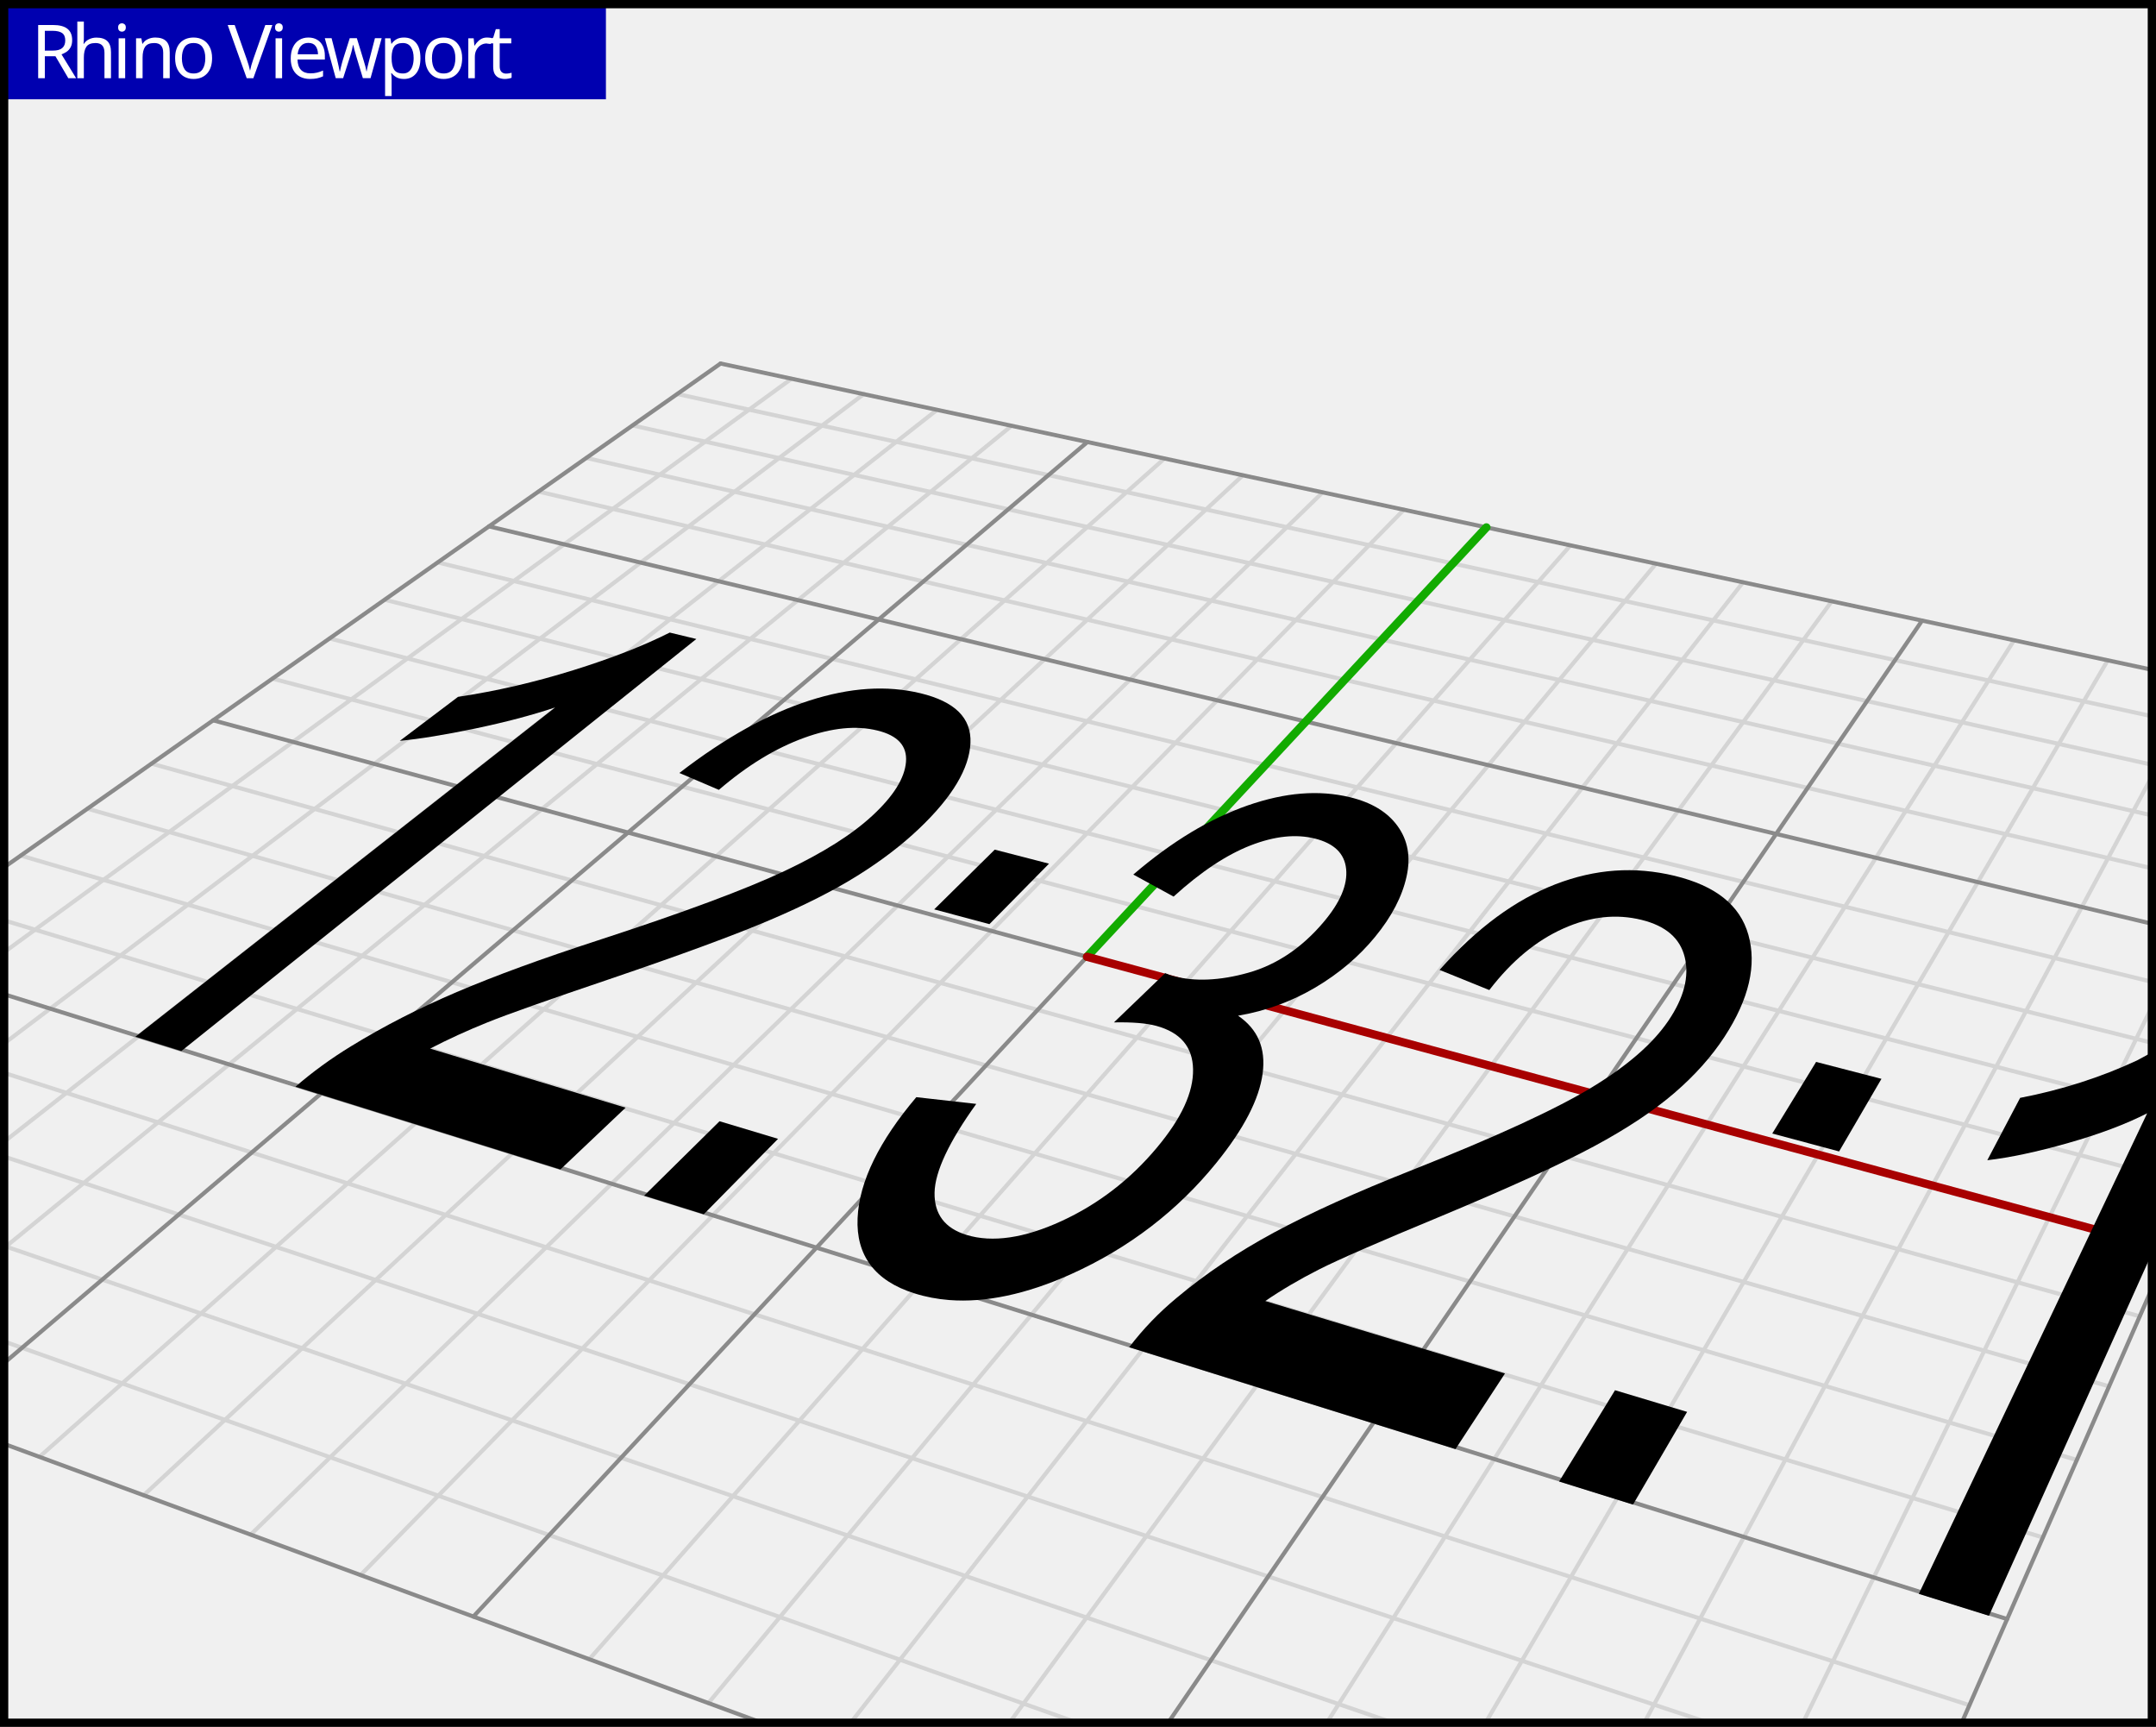
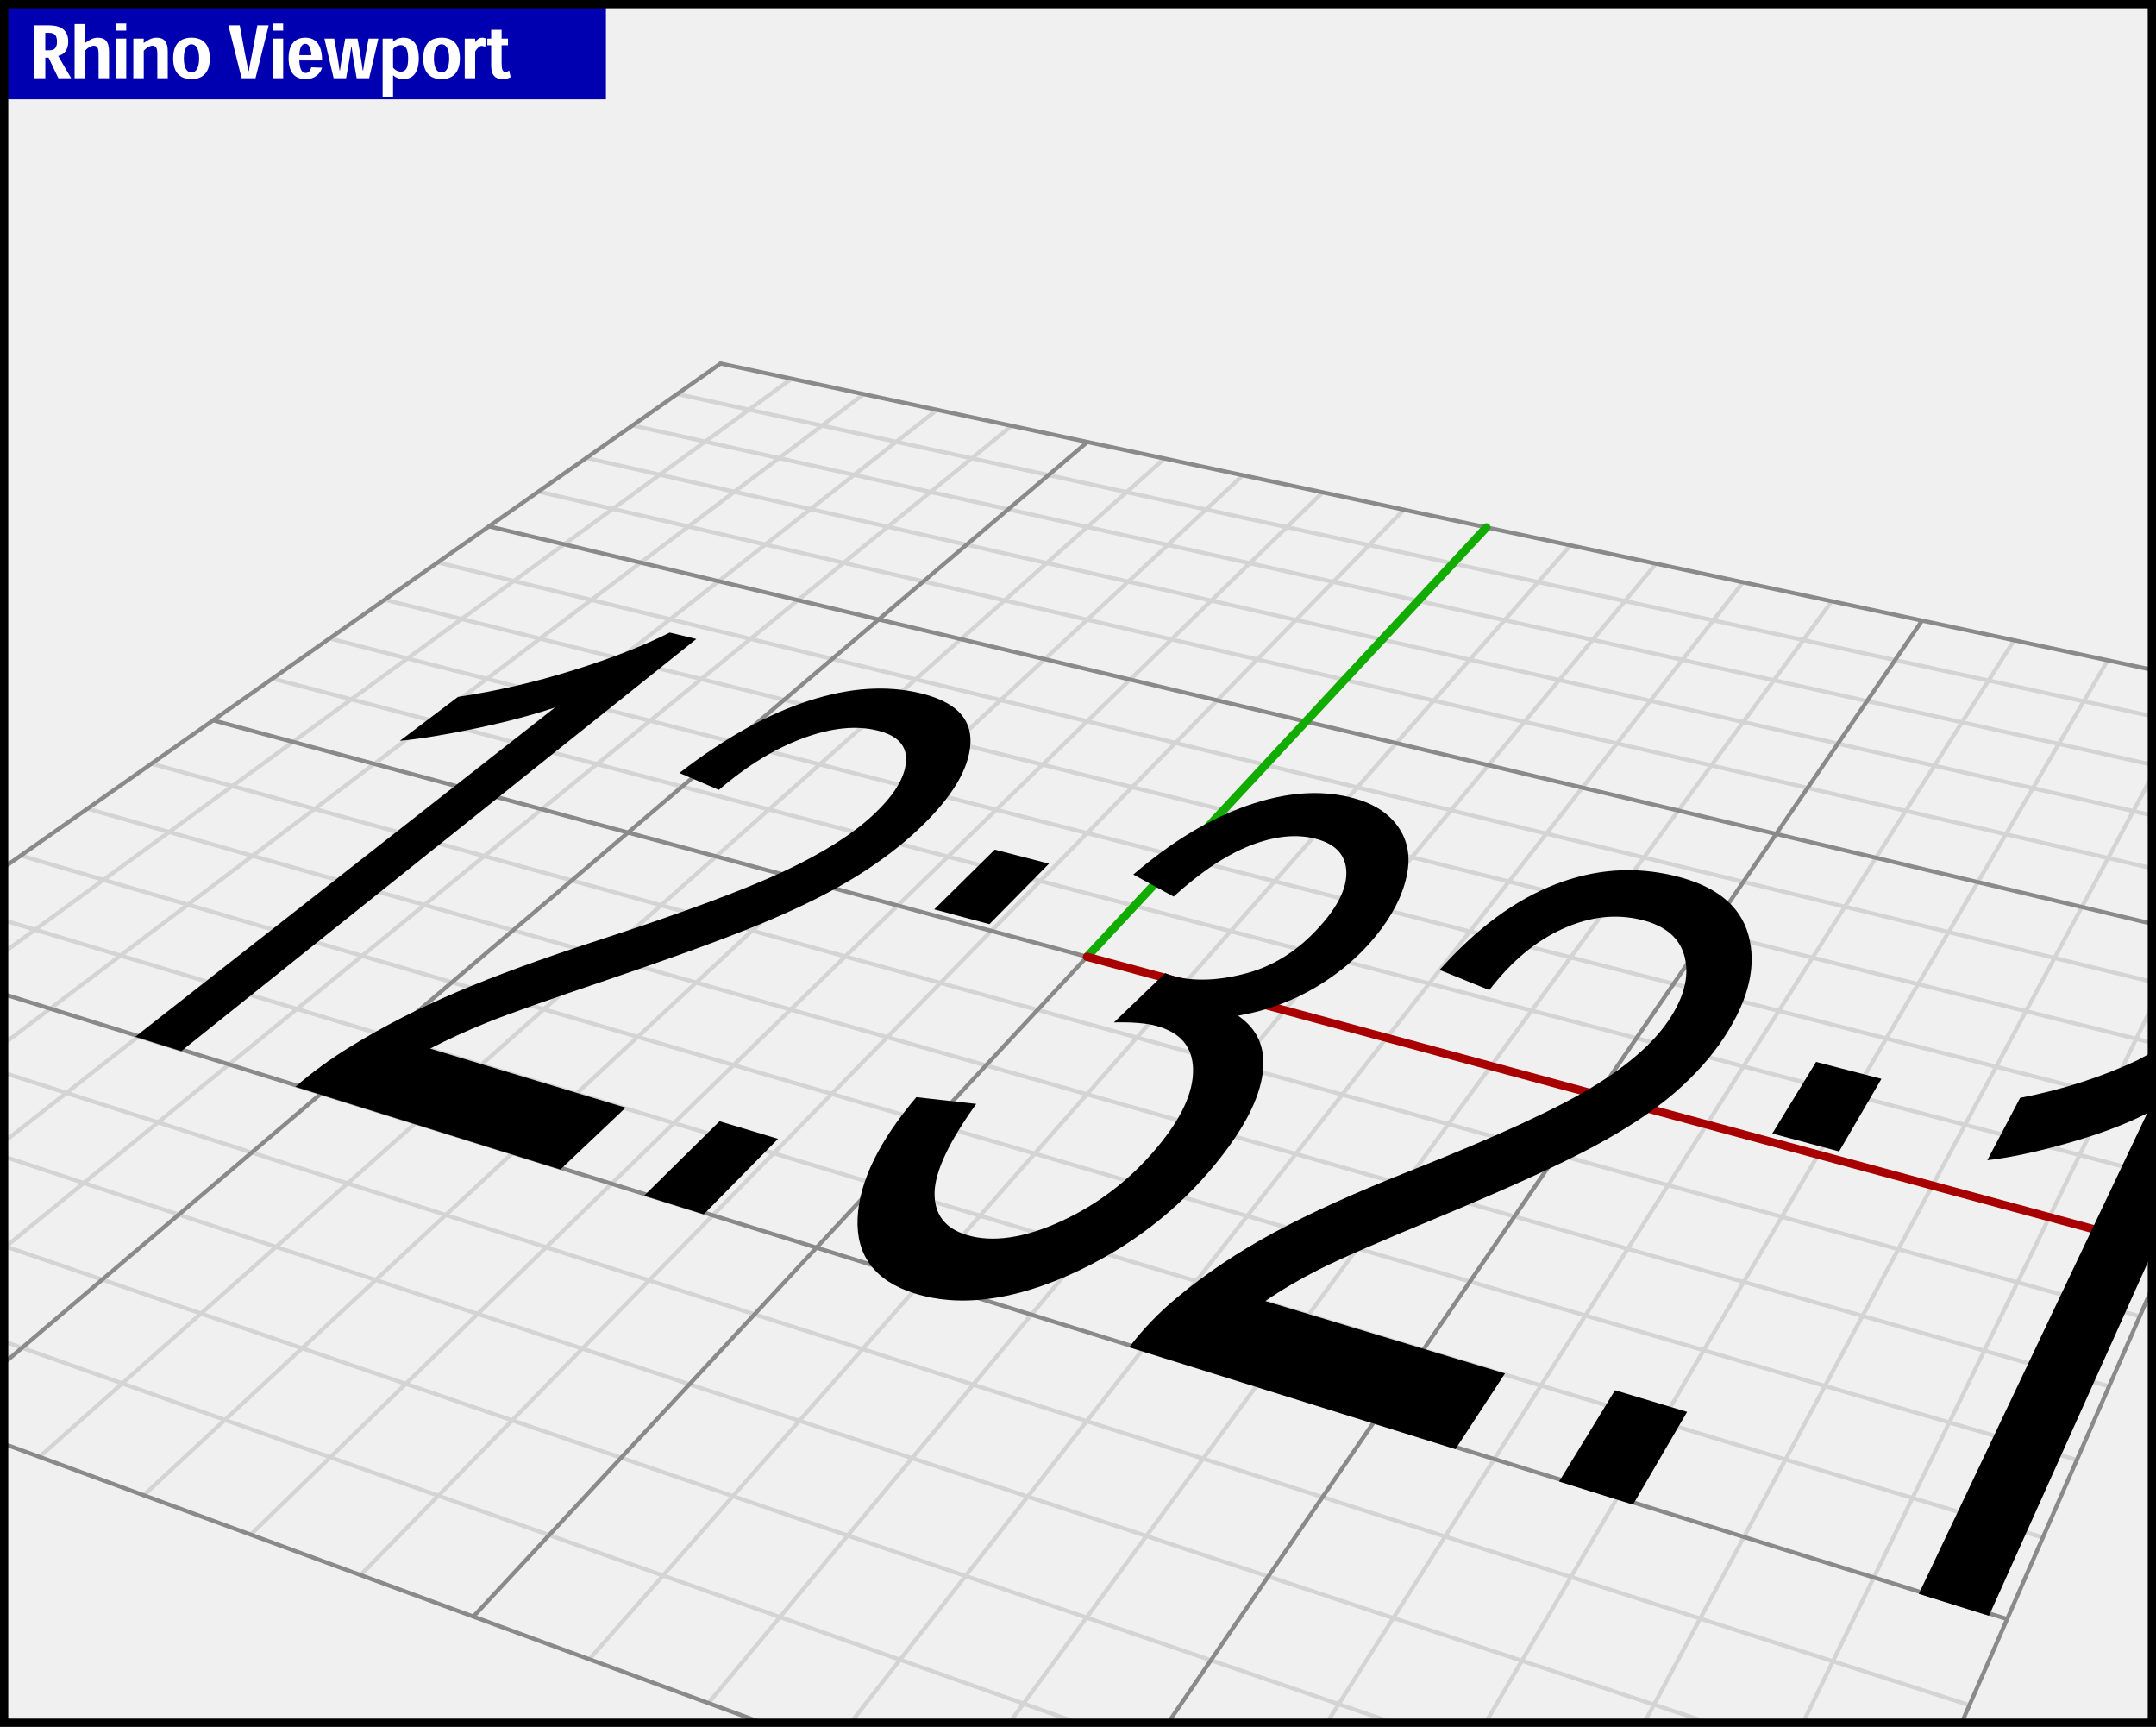
- <svg xmlns="http://www.w3.org/2000/svg" version="1.0" x="0px" y="0px" width="521.28px" height="417.41px" viewBox="0 0 521.28 417.41" enable-background="new 0 0 521.28 417.41" xml:space="preserve">
+ <svg xmlns="http://www.w3.org/2000/svg" version="1.1" x="0px" y="0px" width="521.28px" height="417.41px" viewBox="0 0 521.28 417.41" enable-background="new 0 0 521.28 417.41" xml:space="preserve">
  <g id="Viewport_x5F_Backbuffer">
</g>
  <g id="Viewport_x5F_BG">
    <g>
      <line fill-rule="evenodd" clip-rule="evenodd" fill="none" stroke="#D4D4D4" stroke-linecap="round" stroke-linejoin="round" x1="65.88" y1="164.03" x2="520.28" y2="283.79" />
      <line fill-rule="evenodd" clip-rule="evenodd" fill="none" stroke="#D4D4D4" stroke-linecap="round" stroke-linejoin="round" x1="397.56" y1="416.41" x2="520.28" y2="187.69" />
      <line fill-rule="evenodd" clip-rule="evenodd" fill="none" stroke="#D4D4D4" stroke-linecap="round" stroke-linejoin="round" x1="163.75" y1="95.23" x2="520.28" y2="173.12" />
      <line fill-rule="evenodd" clip-rule="evenodd" fill="none" stroke="#D4D4D4" stroke-linecap="round" stroke-linejoin="round" x1="152.94" y1="102.83" x2="520.28" y2="184.84" />
      <line fill-rule="evenodd" clip-rule="evenodd" fill="none" stroke="#D4D4D4" stroke-linecap="round" stroke-linejoin="round" x1="141.76" y1="110.69" x2="520.28" y2="197.08" />
      <line fill-rule="evenodd" clip-rule="evenodd" fill="none" stroke="#D4D4D4" stroke-linecap="round" stroke-linejoin="round" x1="130.2" y1="118.82" x2="520.28" y2="209.88" />
      <line fill-rule="evenodd" clip-rule="evenodd" fill="none" stroke="#D4D4D4" stroke-linecap="round" stroke-linejoin="round" x1="435.93" y1="416.41" x2="520.28" y2="243.34" />
      <line fill-rule="evenodd" clip-rule="evenodd" fill="none" stroke="#D4D4D4" stroke-linecap="round" stroke-linejoin="round" x1="105.84" y1="135.94" x2="520.28" y2="237.32" />
      <line fill-rule="evenodd" clip-rule="evenodd" fill="none" stroke="#D4D4D4" stroke-linecap="round" stroke-linejoin="round" x1="93" y1="144.96" x2="520.28" y2="252.051" />
      <line fill-rule="evenodd" clip-rule="evenodd" fill="none" stroke="#D4D4D4" stroke-linecap="round" stroke-linejoin="round" x1="79.69" y1="154.32" x2="520.28" y2="267.521" />
      <line fill-rule="evenodd" clip-rule="evenodd" fill="none" stroke="#D4D4D4" stroke-linecap="round" stroke-linejoin="round" x1="205.69" y1="416.41" x2="421.44" y2="140.75" />
      <line fill-rule="evenodd" clip-rule="evenodd" fill="none" stroke="#D4D4D4" stroke-linecap="round" stroke-linejoin="round" x1="1" y1="279.56" x2="413.081" y2="416.41" />
      <line fill-rule="evenodd" clip-rule="evenodd" fill="none" stroke="#D4D4D4" stroke-linecap="round" stroke-linejoin="round" x1="1" y1="301.16" x2="336.78" y2="416.41" />
      <line fill-rule="evenodd" clip-rule="evenodd" fill="none" stroke="#D4D4D4" stroke-linecap="round" stroke-linejoin="round" x1="359.19" y1="416.41" x2="509.61" y2="159.61" />
      <line fill-rule="evenodd" clip-rule="evenodd" fill="none" stroke="#D4D4D4" stroke-linecap="round" stroke-linejoin="round" x1="320.81" y1="416.41" x2="486.959" y2="154.77" />
      <line fill-rule="evenodd" clip-rule="evenodd" fill="none" stroke="#D4D4D4" stroke-linecap="round" stroke-linejoin="round" x1="1" y1="324.25" x2="260.48" y2="416.41" />
      <line fill-rule="evenodd" clip-rule="evenodd" fill="none" stroke="#D4D4D4" stroke-linecap="round" stroke-linejoin="round" x1="244.07" y1="416.41" x2="442.879" y2="145.34" />
      <line fill-rule="evenodd" clip-rule="evenodd" fill="none" stroke="#D4D4D4" stroke-linecap="round" stroke-linejoin="round" x1="1" y1="222.46" x2="493.93" y2="371.62" />
      <line fill-rule="evenodd" clip-rule="evenodd" fill="none" stroke="#D4D4D4" stroke-linecap="round" stroke-linejoin="round" x1="1" y1="301.65" x2="244.58" y2="102.92" />
      <line fill-rule="evenodd" clip-rule="evenodd" fill="none" stroke="#D4D4D4" stroke-linecap="round" stroke-linejoin="round" x1="1" y1="275.98" x2="226.55" y2="99.07" />
      <line fill-rule="evenodd" clip-rule="evenodd" fill="none" stroke="#D4D4D4" stroke-linecap="round" stroke-linejoin="round" x1="1" y1="252.221" x2="208.82" y2="95.27" />
      <line fill-rule="evenodd" clip-rule="evenodd" fill="none" stroke="#D4D4D4" stroke-linecap="round" stroke-linejoin="round" x1="1" y1="259.33" x2="476.169" y2="412.171" />
      <line fill-rule="evenodd" clip-rule="evenodd" fill="none" stroke="#D4D4D4" stroke-linecap="round" stroke-linejoin="round" x1="1" y1="230.16" x2="191.38" y2="91.54" />
      <line fill-rule="evenodd" clip-rule="evenodd" fill="none" stroke="#D4D4D4" stroke-linecap="round" stroke-linejoin="round" x1="60.61" y1="370.94" x2="319.79" y2="119.01" />
      <line fill-rule="evenodd" clip-rule="evenodd" fill="none" stroke="#D4D4D4" stroke-linecap="round" stroke-linejoin="round" x1="34.74" y1="361.421" x2="300.51" y2="114.88" />
      <line fill-rule="evenodd" clip-rule="evenodd" fill="none" stroke="#D4D4D4" stroke-linecap="round" stroke-linejoin="round" x1="9.53" y1="352.15" x2="281.55" y2="110.83" />
      <line fill-rule="evenodd" clip-rule="evenodd" fill="none" stroke="#D4D4D4" stroke-linecap="round" stroke-linejoin="round" x1="87.17" y1="380.721" x2="339.419" y2="123.21" />
      <line fill-rule="evenodd" clip-rule="evenodd" fill="none" stroke="#D4D4D4" stroke-linecap="round" stroke-linejoin="round" x1="142.47" y1="401.07" x2="379.7" y2="131.83" />
      <line fill-rule="evenodd" clip-rule="evenodd" fill="none" stroke="#D4D4D4" stroke-linecap="round" stroke-linejoin="round" x1="171.27" y1="411.66" x2="400.39" y2="136.25" />
      <line fill-rule="evenodd" clip-rule="evenodd" fill="none" stroke="#D4D4D4" stroke-linecap="round" stroke-linejoin="round" x1="21.15" y1="195.47" x2="509.93" y2="335.101" />
      <line fill-rule="evenodd" clip-rule="evenodd" fill="none" stroke="#D4D4D4" stroke-linecap="round" stroke-linejoin="round" x1="5.03" y1="206.8" x2="502.129" y2="352.891" />
      <line fill-rule="evenodd" clip-rule="evenodd" fill="none" stroke="#D4D4D4" stroke-linecap="round" stroke-linejoin="round" x1="36.64" y1="184.58" x2="517.35" y2="318.171" />
    </g>
    <g>
      <line fill-rule="evenodd" clip-rule="evenodd" fill="none" stroke="#8A8A8A" stroke-linecap="round" stroke-linejoin="round" x1="174.22" y1="87.87" x2="520.28" y2="161.89" />
      <line fill-rule="evenodd" clip-rule="evenodd" fill="none" stroke="#8A8A8A" stroke-linecap="round" stroke-linejoin="round" x1="118.23" y1="127.23" x2="520.28" y2="223.28" />
      <line fill-rule="evenodd" clip-rule="evenodd" fill="none" stroke="#8A8A8A" stroke-linecap="round" stroke-linejoin="round" x1="474.31" y1="416.41" x2="520.28" y2="311.48" />
      <line fill-rule="evenodd" clip-rule="evenodd" fill="none" stroke="#8A8A8A" stroke-linecap="round" stroke-linejoin="round" x1="282.44" y1="416.41" x2="464.72" y2="150.01" />
      <line fill-rule="evenodd" clip-rule="evenodd" fill="none" stroke="#8A8A8A" stroke-linecap="round" stroke-linejoin="round" x1="1" y1="349.01" x2="184.18" y2="416.41" />
      <line fill-rule="evenodd" clip-rule="evenodd" fill="none" stroke="#8A8A8A" stroke-linecap="round" stroke-linejoin="round" x1="1" y1="329.46" x2="262.911" y2="106.84" />
      <line fill-rule="evenodd" clip-rule="evenodd" fill="none" stroke="#8A8A8A" stroke-linecap="round" stroke-linejoin="round" x1="1" y1="240.33" x2="485.29" y2="391.351" />
      <line fill-rule="evenodd" clip-rule="evenodd" fill="none" stroke="#8A8A8A" stroke-linecap="round" stroke-linejoin="round" x1="1" y1="209.63" x2="174.22" y2="87.87" />
      <line fill-rule="evenodd" clip-rule="evenodd" fill="none" stroke="#8A8A8A" stroke-linecap="round" stroke-linejoin="round" x1="262.82" y1="231.271" x2="51.54" y2="174.11" />
      <line fill-rule="evenodd" clip-rule="evenodd" fill="none" stroke="#8A8A8A" stroke-linecap="round" stroke-linejoin="round" x1="262.82" y1="231.271" x2="114.45" y2="390.75" />
    </g>
    <line fill-rule="evenodd" clip-rule="evenodd" fill="none" stroke="#12AB00" stroke-width="2" stroke-linecap="round" stroke-linejoin="round" x1="359.379" y1="127.48" x2="262.82" y2="231.271" />
    <line fill-rule="evenodd" clip-rule="evenodd" fill="none" stroke="#A80000" stroke-width="2" stroke-linecap="round" stroke-linejoin="round" x1="520.28" y1="300.921" x2="262.82" y2="231.271" />
  </g>
  <g id="Viewport_x5F_MG">
    <g>
      <path fill-rule="evenodd" clip-rule="evenodd" d="M43.84,254.06l-11.11-3.47L134.22,171c-5.63,1.88-12.08,3.58-19.35,5.1    c-7.27,1.51-13.36,2.51-18.2,2.97l14.07-10.63c9.33-1.4,18.68-3.57,27.93-6.46c9.26-2.89,17-5.92,23.26-9.08l6.43,1.55    L43.84,254.06z" />
      <path fill-rule="evenodd" clip-rule="evenodd" d="M135.49,282.68l-64.06-20c4.18-3.62,8.67-6.87,13.45-9.789    c7.86-4.831,16.37-9.181,25.56-13.101c9.18-3.92,20.62-8.1,34.13-12.489c20.98-6.83,35.77-12.36,45.11-16.761    c9.32-4.39,16.37-8.87,21.27-13.41c5.14-4.76,7.78-9.06,8.1-12.95c0.32-3.89-1.99-6.39-6.86-7.59c-5.15-1.28-11.03-0.7-17.82,1.77    c-6.78,2.47-13.58,6.57-20.56,12.56l-9.55-4.08c11.23-8.65,21.53-14.32,31.42-17.5c9.87-3.17,18.7-3.74,26.89-1.77    c8.26,2.01,12.33,5.93,12.07,12.03c-0.29,6.11-4.29,12.98-12.5,20.77c-4.18,3.96-9.12,7.74-14.85,11.31    c-5.73,3.58-12.79,7.161-21.25,10.75c-8.46,3.601-21.21,8.301-38.77,14.271c-14.62,4.94-24.59,8.471-29.46,10.44    c-4.89,1.97-9.49,4.08-13.81,6.319l47.26,14.28L135.49,282.68z" />
      <path fill-rule="evenodd" clip-rule="evenodd" d="M170.15,293.51l-14.41-4.5l18.23-17.989l14.15,4.25L170.15,293.51z     M239.22,223.38l-13.35-3.57l14.64-14.439l13.12,3.39L239.22,223.38z" />
      <path fill-rule="evenodd" clip-rule="evenodd" d="M229.53,314.24c-2.93-0.23-5.74-0.76-8.41-1.61    c-9.65-3.01-14.17-9.239-13.77-18.18c0.38-8.93,5.33-18.771,14.2-29.25l14.49,1.63c-6.5,9.03-9.99,16.32-10.08,21.46    c-0.09,5.15,2.46,8.601,7.73,10.21c6.25,1.91,14.01,0.771,22.96-3.35c8.95-4.11,16.65-10.091,23-17.67    c6.07-7.221,8.9-13.51,8.811-18.99c-0.091-5.48-3.081-8.931-8.88-10.52c-2.381-0.65-5.791-0.931-10.25-0.841l12.39-11.909    c0.729,0.319,1.35,0.55,1.85,0.689c5.25,1.399,11.391,1.141,18.25-0.79c6.87-1.92,12.97-6.069,18.15-12.18    c4.1-4.83,5.88-9.11,5.5-12.89c-0.39-3.781-2.92-6.201-7.57-7.36c-4.61-1.14-9.739-0.59-15.54,1.66    c-5.79,2.26-11.93,6.3-18.609,12.371l-9.74-5.33c9.46-8.101,18.55-13.53,27.64-16.7c9.08-3.16,17.22-3.8,24.75-1.99    c5.2,1.26,9.03,3.55,11.5,6.96c2.479,3.41,3.24,7.46,2.17,12.25c-1.06,4.79-3.569,9.649-7.64,14.59    c-3.86,4.7-8.65,8.78-14.37,12.171c-5.71,3.38-11.979,5.689-18.72,6.839c4.729,3.23,6.76,7.82,5.94,13.98    c-0.831,6.16-4.471,13.319-11.271,21.689c-9.19,11.33-20.971,20.491-35.16,26.851C248.21,312.82,238.31,314.91,229.53,314.24z" />
      <path fill-rule="evenodd" clip-rule="evenodd" d="M351.911,350.271l-78.891-24.63c3.359-4.41,7.17-8.36,11.44-11.9    c6.979-5.86,14.859-11.12,23.62-15.85c8.76-4.73,19.899-9.761,33.229-15.03c20.7-8.2,34.979-14.81,43.63-20.07    c8.641-5.25,14.721-10.6,18.4-16c3.859-5.67,5.12-10.79,4-15.41c-1.13-4.63-4.62-7.59-10.421-9.029    c-6.14-1.51-12.369-0.841-18.899,2.07c-6.54,2.919-12.47,7.779-17.93,14.889l-12.03-4.869c9.16-10.27,18.359-16.95,28.01-20.7    c9.66-3.72,19.12-4.38,28.841-2.04c9.81,2.391,15.779,7.021,17.819,14.26c2.021,7.25,0.25,15.42-5.819,24.711    c-3.091,4.72-7.11,9.239-12.08,13.52c-4.971,4.28-11.42,8.58-19.42,12.88c-8,4.31-20.351,9.96-37.601,17.15    c-14.38,5.95-24.16,10.22-28.85,12.6c-4.7,2.38-9.05,4.93-13.03,7.65l57.949,17.51L351.911,350.271z" />
      <path fill-rule="evenodd" clip-rule="evenodd" d="M394.831,363.68l-17.87-5.579l13.52-22.061l17.431,5.23L394.831,363.68z     M444.661,278.32l-16.16-4.33l10.6-17.311l15.8,4.091L444.661,278.32z" />
      <path fill-rule="evenodd" clip-rule="evenodd" d="M480.89,390.56l-16.96-5.3l55.21-116.159c-5.19,2.64-11.54,5.04-19.07,7.17    c-7.52,2.14-14.08,3.539-19.58,4.17l7.94-15.07c10.1-1.949,19.56-4.99,28.239-9.04l3.61-1.95v48.58L480.89,390.56z" />
    </g>
  </g>
  <g id="Viewport_x5F_FG">
    <rect x="1" y="1" fill-rule="evenodd" clip-rule="evenodd" fill="#0000B0" width="145.5" height="23" />
    <rect x="1" y="1" fill-rule="evenodd" clip-rule="evenodd" fill="none" stroke="#000000" stroke-width="2" stroke-linecap="round" width="519.28" height="415.41" />
    <g>
-       <text transform="matrix(1 0 0 1 7.48 18.9004)" fill="#FFFFFF" font-family="'Helvetica-Bold'" font-size="18">R</text>
-       <text transform="matrix(1 0 0 1 17.1641 18.9004)" fill="#FFFFFF" font-family="'Helvetica-Bold'" font-size="18">h</text>
-       <text transform="matrix(1 0 0 1 27.1538 18.9004)" fill="#FFFFFF" font-family="'Helvetica-Bold'" font-size="18">i</text>
-       <text transform="matrix(1 0 0 1 31.3657 18.9004)" fill="#FFFFFF" font-family="'Helvetica-Bold'" font-size="18">n</text>
-       <text transform="matrix(1 0 0 1 41.3555 18.9004)" fill="#FFFFFF" font-family="'Helvetica-Bold'" font-size="18">o</text>
-       <text transform="matrix(1 0 0 1 55.0532 18.9004)" fill="#FFFFFF" font-family="'Helvetica-Bold'" font-size="18">V</text>
-       <text transform="matrix(1 0 0 1 65.0972 18.9004)" fill="#FFFFFF" font-family="'Helvetica-Bold'" font-size="18">i</text>
-       <text transform="matrix(1 0 0 1 69.3091 18.9004)" fill="#FFFFFF" font-family="'Helvetica-Bold'" font-size="18">e</text>
-       <text transform="matrix(1 0 0 1 78.3271 18.9004)" fill="#FFFFFF" font-family="'Helvetica-Bold'" font-size="18">w</text>
-       <text transform="matrix(1 0 0 1 91.5747 18.9004)" fill="#FFFFFF" font-family="'Helvetica-Bold'" font-size="18">p</text>
-       <text transform="matrix(1 0 0 1 101.8164 18.9004)" fill="#FFFFFF" font-family="'Helvetica-Bold'" font-size="18">o</text>
-       <text transform="matrix(1 0 0 1 111.6982 18.9004)" fill="#FFFFFF" font-family="'Helvetica-Bold'" font-size="18">r</text>
-       <text transform="matrix(1 0 0 1 117.5845 18.9004)" fill="#FFFFFF" font-family="'Helvetica-Bold'" font-size="18">t</text>
+       <path fill="#FFFFFF" d="M17.204,18.9h-3.098l-2.366-4.969h-0.783V18.9H8.302V6.135h3.566c2.216,0,4.631,0.709,4.631,3.891    c0,2.253-1.173,3.185-2.438,3.491L17.204,18.9z M12.03,12.162c1.125,0,1.751-0.625,1.751-2.076c0-1.433-0.528-2.142-1.858-2.142    h-0.973v4.218H12.03z" />
+       <path fill="#FFFFFF" d="M23.836,18.9v-5.627c0-0.783-0.049-1.421-0.279-1.788c-0.173-0.261-0.439-0.424-0.871-0.424    c-0.342,0-0.708,0.108-1.027,0.291c-0.344,0.2-0.758,0.526-1.102,0.903V18.9h-2.521V5.811h2.521v4.542h0.065    c0.46-0.341,0.933-0.655,1.427-0.879c0.467-0.22,1.025-0.368,1.598-0.368c0.901,0,1.607,0.261,2.051,0.794    c0.427,0.525,0.659,1.338,0.659,2.529V18.9H23.836z" />
+       <path fill="#FFFFFF" d="M28,7.398V5.685h2.521v1.713H28z M30.521,18.9H28V9.322h2.521V18.9z" />
+       <path fill="#FFFFFF" d="M38.038,18.9v-5.632c0-0.784-0.049-1.406-0.279-1.772c-0.173-0.261-0.435-0.435-0.882-0.435    c-0.342,0-0.698,0.113-1.017,0.291c-0.344,0.2-0.757,0.526-1.102,0.903V18.9h-2.521V9.322h2.521l-0.026,1.036h0.088    c0.46-0.341,0.937-0.655,1.43-0.884c0.467-0.22,1.025-0.368,1.598-0.368c0.901,0,1.607,0.261,2.051,0.794    c0.427,0.525,0.659,1.338,0.659,2.529V18.9H38.038z" />
+       <path fill="#FFFFFF" d="M50.727,14.132c0,3.121-1.461,4.984-4.427,4.984c-3.089,0-4.43-1.906-4.43-5.002    c0-3.663,1.88-5.009,4.43-5.009c2.547,0,4.427,1.346,4.427,5.009V14.132z M46.317,17.522c1.044,0,1.827-1.084,1.827-3.404    c0-2.508-0.885-3.418-1.845-3.418c-0.963,0-1.848,0.939-1.848,3.418c0,2.47,0.815,3.404,1.848,3.404H46.317z" />
+       <path fill="#FFFFFF" d="M60.157,17.173c0.265-1.634,0.527-2.904,0.802-4.2l1.26-6.838h2.742L61.775,18.9h-3.361l-3.19-12.766    h2.742l1.258,6.859c0.269,1.285,0.543,2.544,0.808,4.179H60.157z" />
+       <path fill="#FFFFFF" d="M65.943,7.398V5.685h2.521v1.713H65.943z M68.464,18.9h-2.521V9.322h2.521V18.9z" />
+       <path fill="#FFFFFF" d="M72.365,14.608c0.1,2.282,0.704,3.029,1.545,3.029c0.68,0,1.104-0.49,1.367-1.367l2.597,0.091    c-0.2,0.645-0.587,1.323-1.249,1.878c-0.653,0.535-1.531,0.877-2.747,0.877c-1.098,0-2.174-0.283-2.938-1.114    c-0.726-0.785-1.16-2.029-1.16-3.948c0-1.628,0.378-2.997,1.206-3.858c0.677-0.698,1.617-1.091,2.868-1.091    c1.092,0,2.04,0.334,2.767,1.119c0.902,1.038,1.249,2.508,1.249,4.383H72.365z M75.279,13.331    c-0.137-1.89-0.699-2.746-1.433-2.746c-0.71,0-1.373,0.582-1.484,2.746H75.279z" />
+       <path fill="#FFFFFF" d="M84.912,11.31c-0.185,1.538-0.363,2.551-0.563,3.808l-0.67,3.783h-3.014l-2.236-9.579h2.369l0.688,3.827    c0.206,1.092,0.417,2.395,0.615,3.891h0.095c0.208-1.486,0.393-2.7,0.603-3.894l0.668-3.824h2.978l0.664,3.833    c0.203,1.197,0.407,2.456,0.597,3.885h0.094c0.209-1.517,0.412-2.729,0.623-3.947l0.692-3.771h2.367L89.248,18.9h-3.017    l-0.659-3.831c-0.202-1.285-0.376-2.275-0.566-3.76H84.912z" />
+       <path fill="#FFFFFF" d="M92.513,9.322h2.521l-0.023,0.752h0.051c0.278-0.225,0.599-0.494,1.036-0.688    c0.413-0.164,0.874-0.281,1.455-0.281c1.023,0,1.91,0.327,2.606,1.117c0.653,0.776,1.104,2.004,1.104,3.876    c0,1.772-0.406,3.077-1.035,3.846c-0.63,0.751-1.534,1.172-2.724,1.172c-0.402,0-0.841-0.043-1.333-0.23    c-0.37-0.141-0.739-0.357-1.103-0.652h-0.035v5.131h-2.521V9.322z M95.034,16.324c0.238,0.324,0.53,0.572,0.862,0.743    c0.306,0.167,0.654,0.259,1.022,0.259c0.496,0,0.964-0.209,1.292-0.67c0.268-0.405,0.47-1.144,0.47-2.512    c0-1.202-0.17-2.01-0.481-2.54c-0.3-0.462-0.749-0.707-1.293-0.707c-0.288,0-0.621,0.06-0.974,0.231    c-0.308,0.155-0.616,0.419-0.898,0.785V16.324z" />
+       <path fill="#FFFFFF" d="M111.188,14.132c0,3.121-1.461,4.984-4.428,4.984c-3.089,0-4.43-1.906-4.43-5.002    c0-3.663,1.88-5.009,4.43-5.009c2.547,0,4.428,1.346,4.428,5.009V14.132z M106.778,17.522c1.044,0,1.827-1.084,1.827-3.404    c0-2.508-0.885-3.418-1.845-3.418c-0.963,0-1.848,0.939-1.848,3.418c0,2.47,0.816,3.404,1.848,3.404H106.778z" />
+       <path fill="#FFFFFF" d="M114.917,10.166c0.201-0.276,0.424-0.543,0.704-0.747c0.264-0.184,0.569-0.313,0.941-0.313    c0.195,0,0.376,0.024,0.538,0.072c0.148,0.044,0.28,0.102,0.409,0.184l-0.201,2.09c-0.091-0.097-0.202-0.173-0.329-0.242    c-0.164-0.075-0.319-0.112-0.498-0.112c-0.256,0-0.502,0.098-0.826,0.379c-0.26,0.229-0.512,0.551-0.769,0.964v6.46h-2.521V9.322    h2.521l-0.024,0.844H114.917z" />
+       <path fill="#FFFFFF" d="M118.759,7.196h2.521v2.125h1.542v1.62h-1.542v4.361c0,1.409,0.266,2.112,0.89,2.112    c0.389,0,0.715-0.21,0.925-0.377l0.376,1.621c-0.529,0.239-1.112,0.458-1.903,0.458c-1.814,0-2.809-0.917-2.809-3.248v-4.927    h-0.937v-1.62h0.937V7.196z" />
    </g>
  </g>
</svg>
